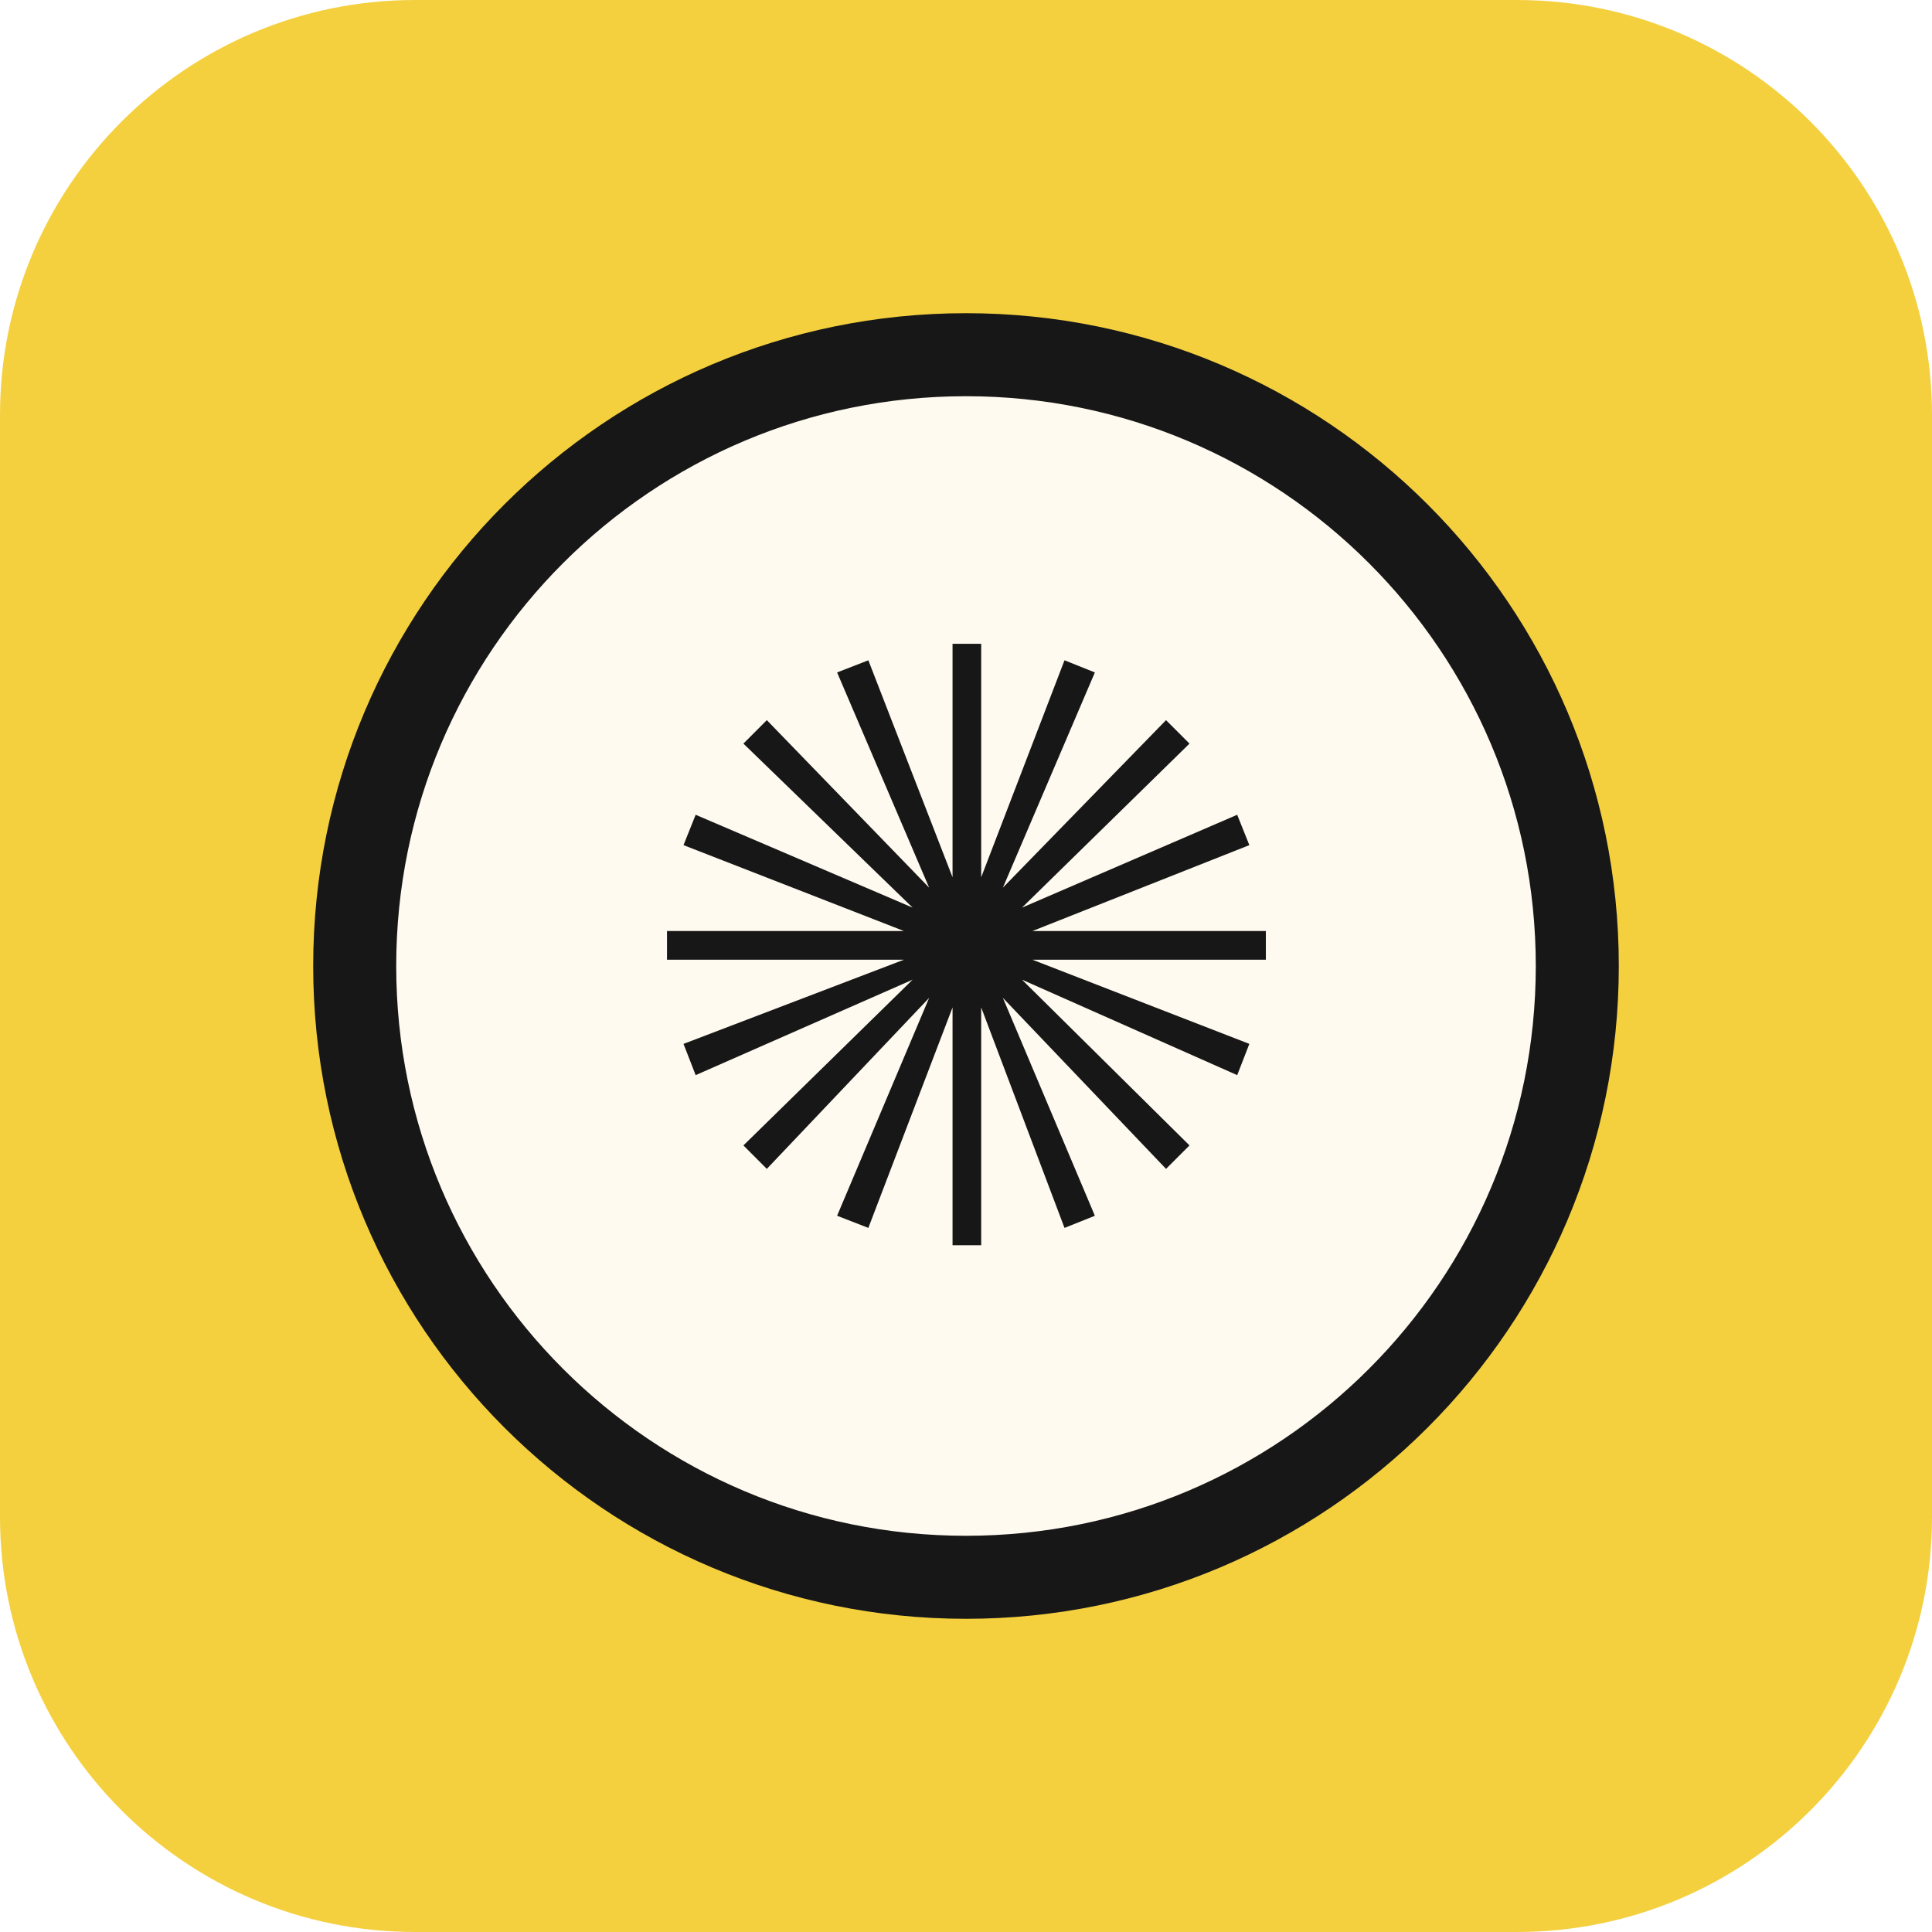
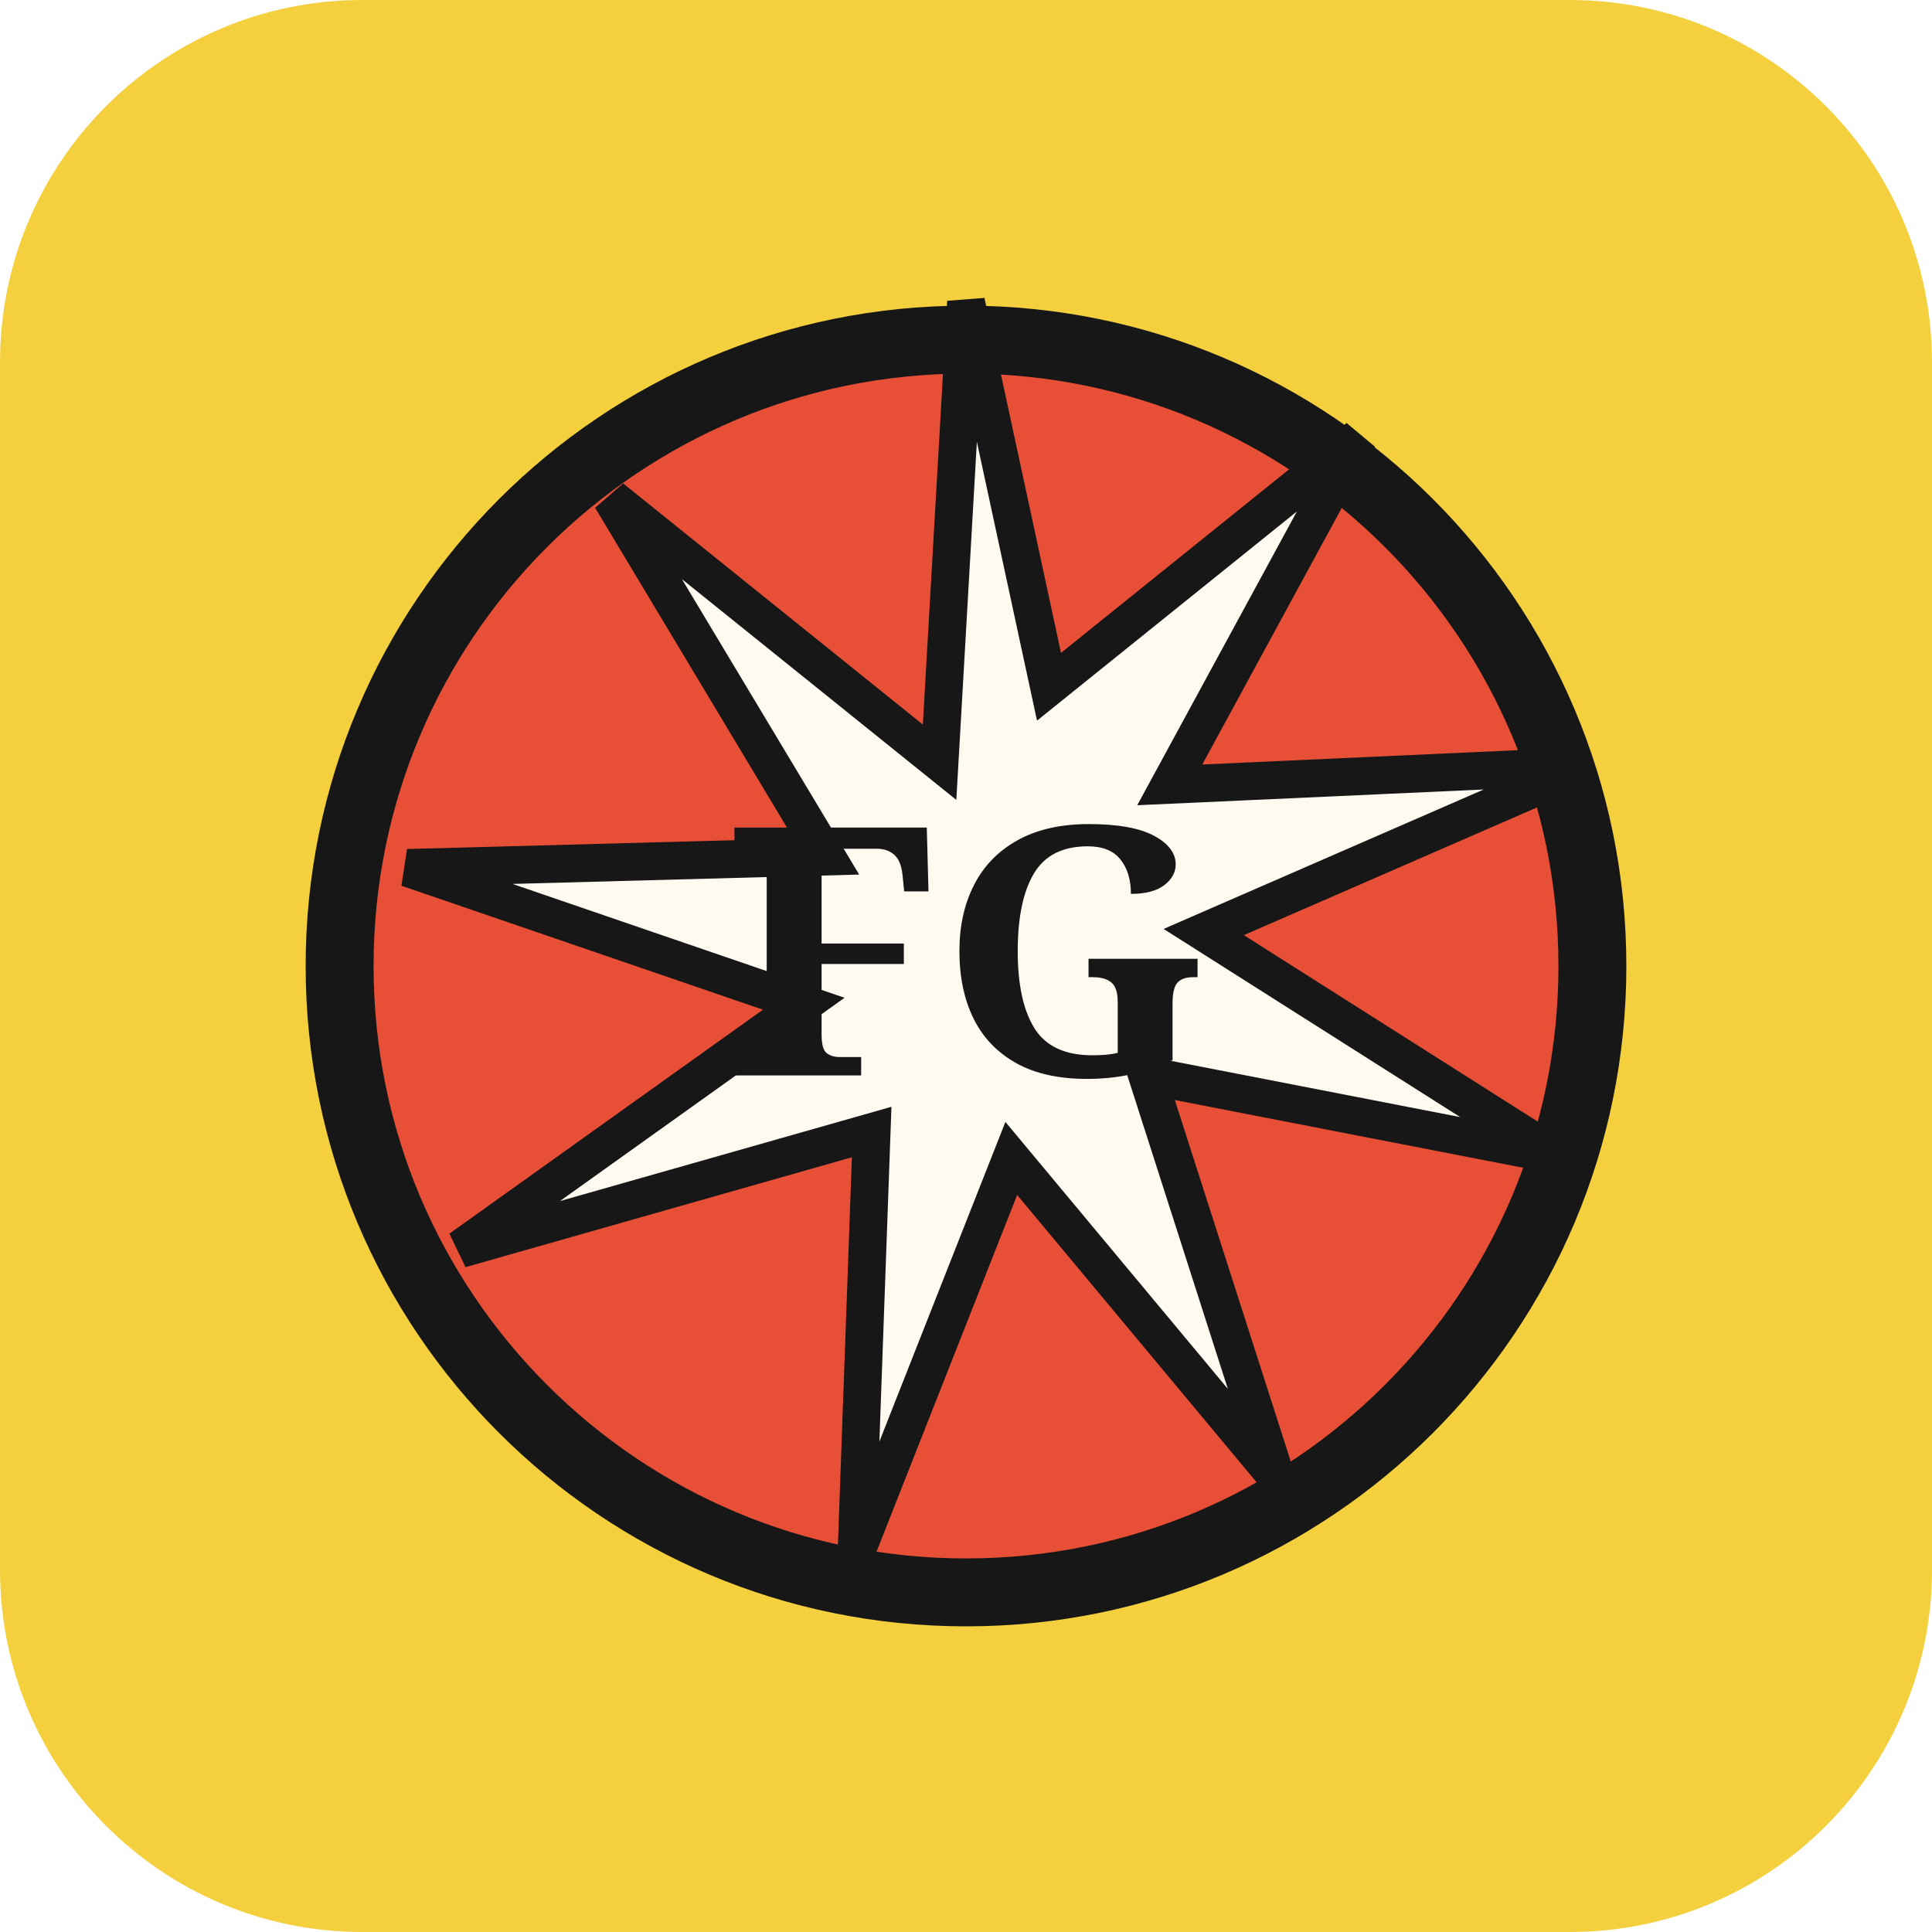
<svg xmlns="http://www.w3.org/2000/svg" viewBox="0 0 512 512">
-   <rect width="512" height="512" rx="110" fill="#f4d03f" />
-   <circle cx="256" cy="256" r="162" fill="#fffaf0" stroke="#171717" stroke-width="22" />
-   <text x="256" y="330" text-anchor="middle" font-size="230" font-family="Georgia,serif" fill="#171717">✺</text>
+   <rect width="512" height="512" rx="96" fill="#f4d03f" />
+   <circle cx="256" cy="256" r="166" fill="#e75037" stroke="#171717" stroke-width="18" />
+   <path d="M256 80l22 102 82-66-50 92 110-5-101 44 93 59-108-21 34 106-70-84-41 104 4-111-109 31 91-65-105-36 111-3-57-95 87 70z" fill="#fffaf0" stroke="#171717" stroke-width="10" />
+   <text x="256" y="285" font-family="Georgia,serif" font-weight="700" font-size="92" text-anchor="middle" fill="#171717">FG</text>
</svg>
